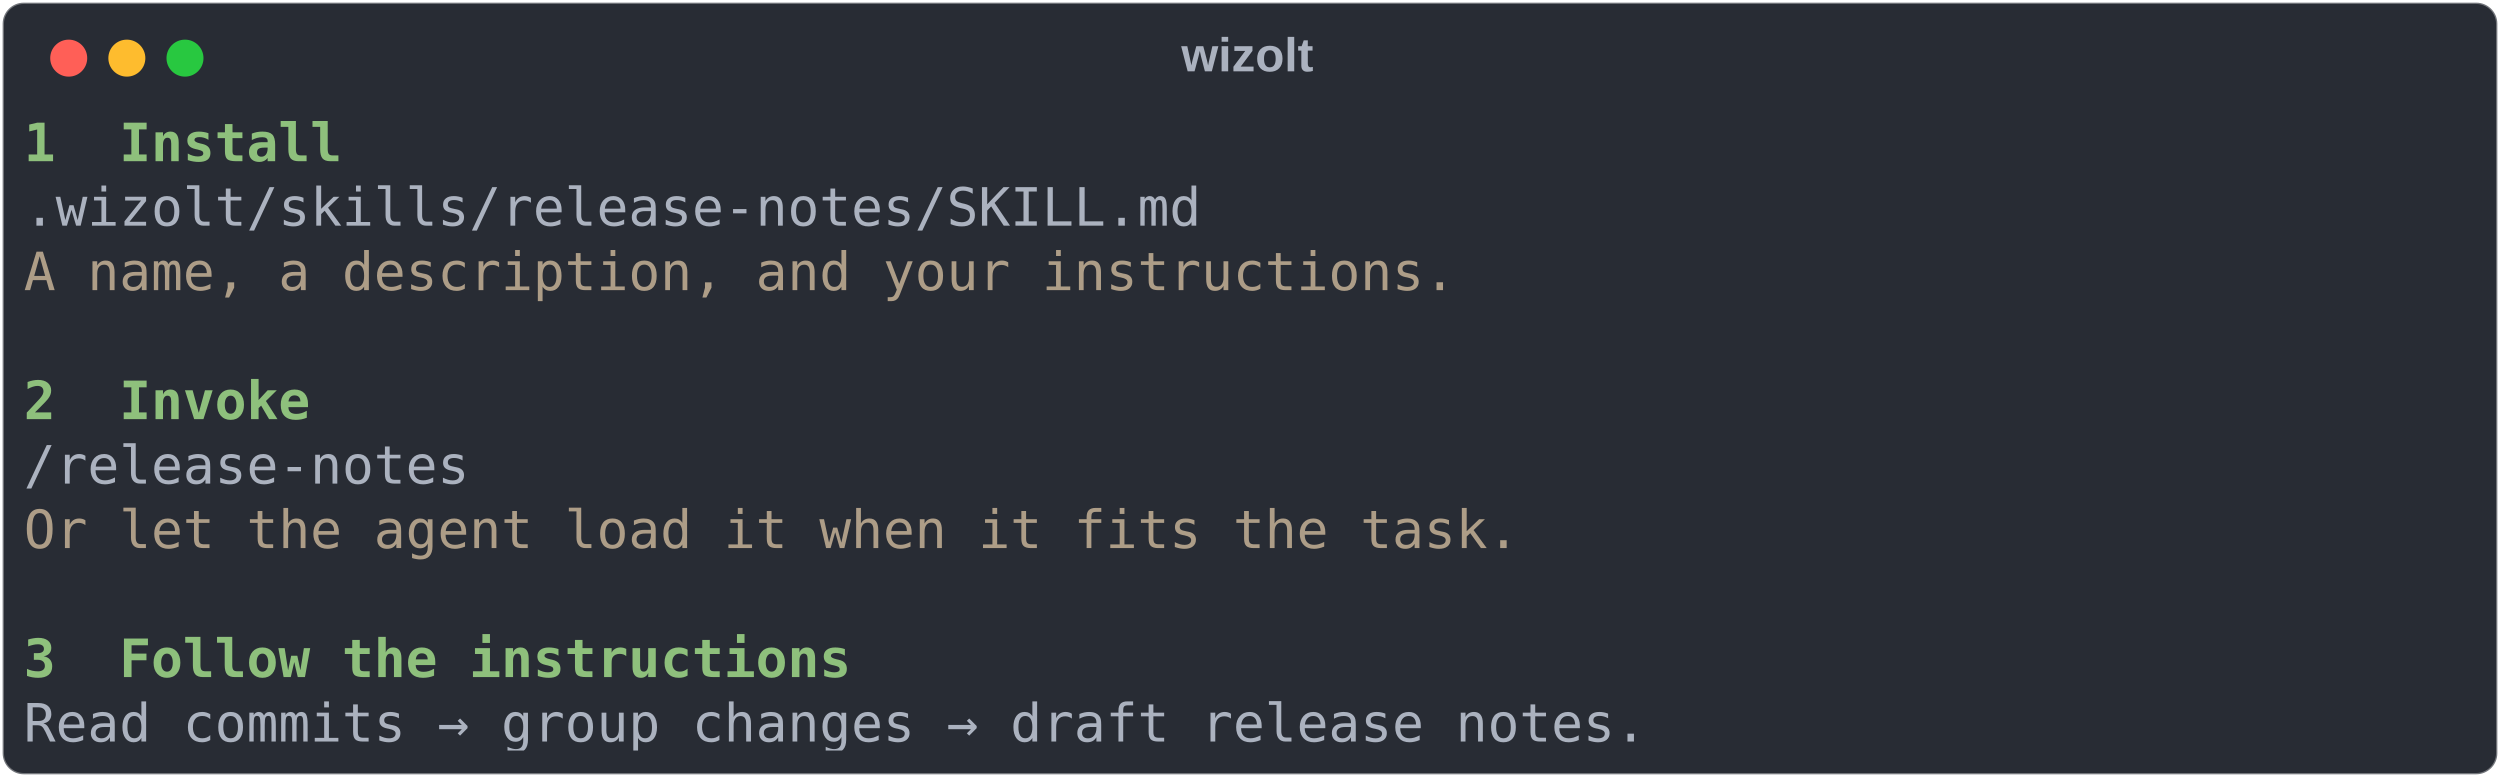
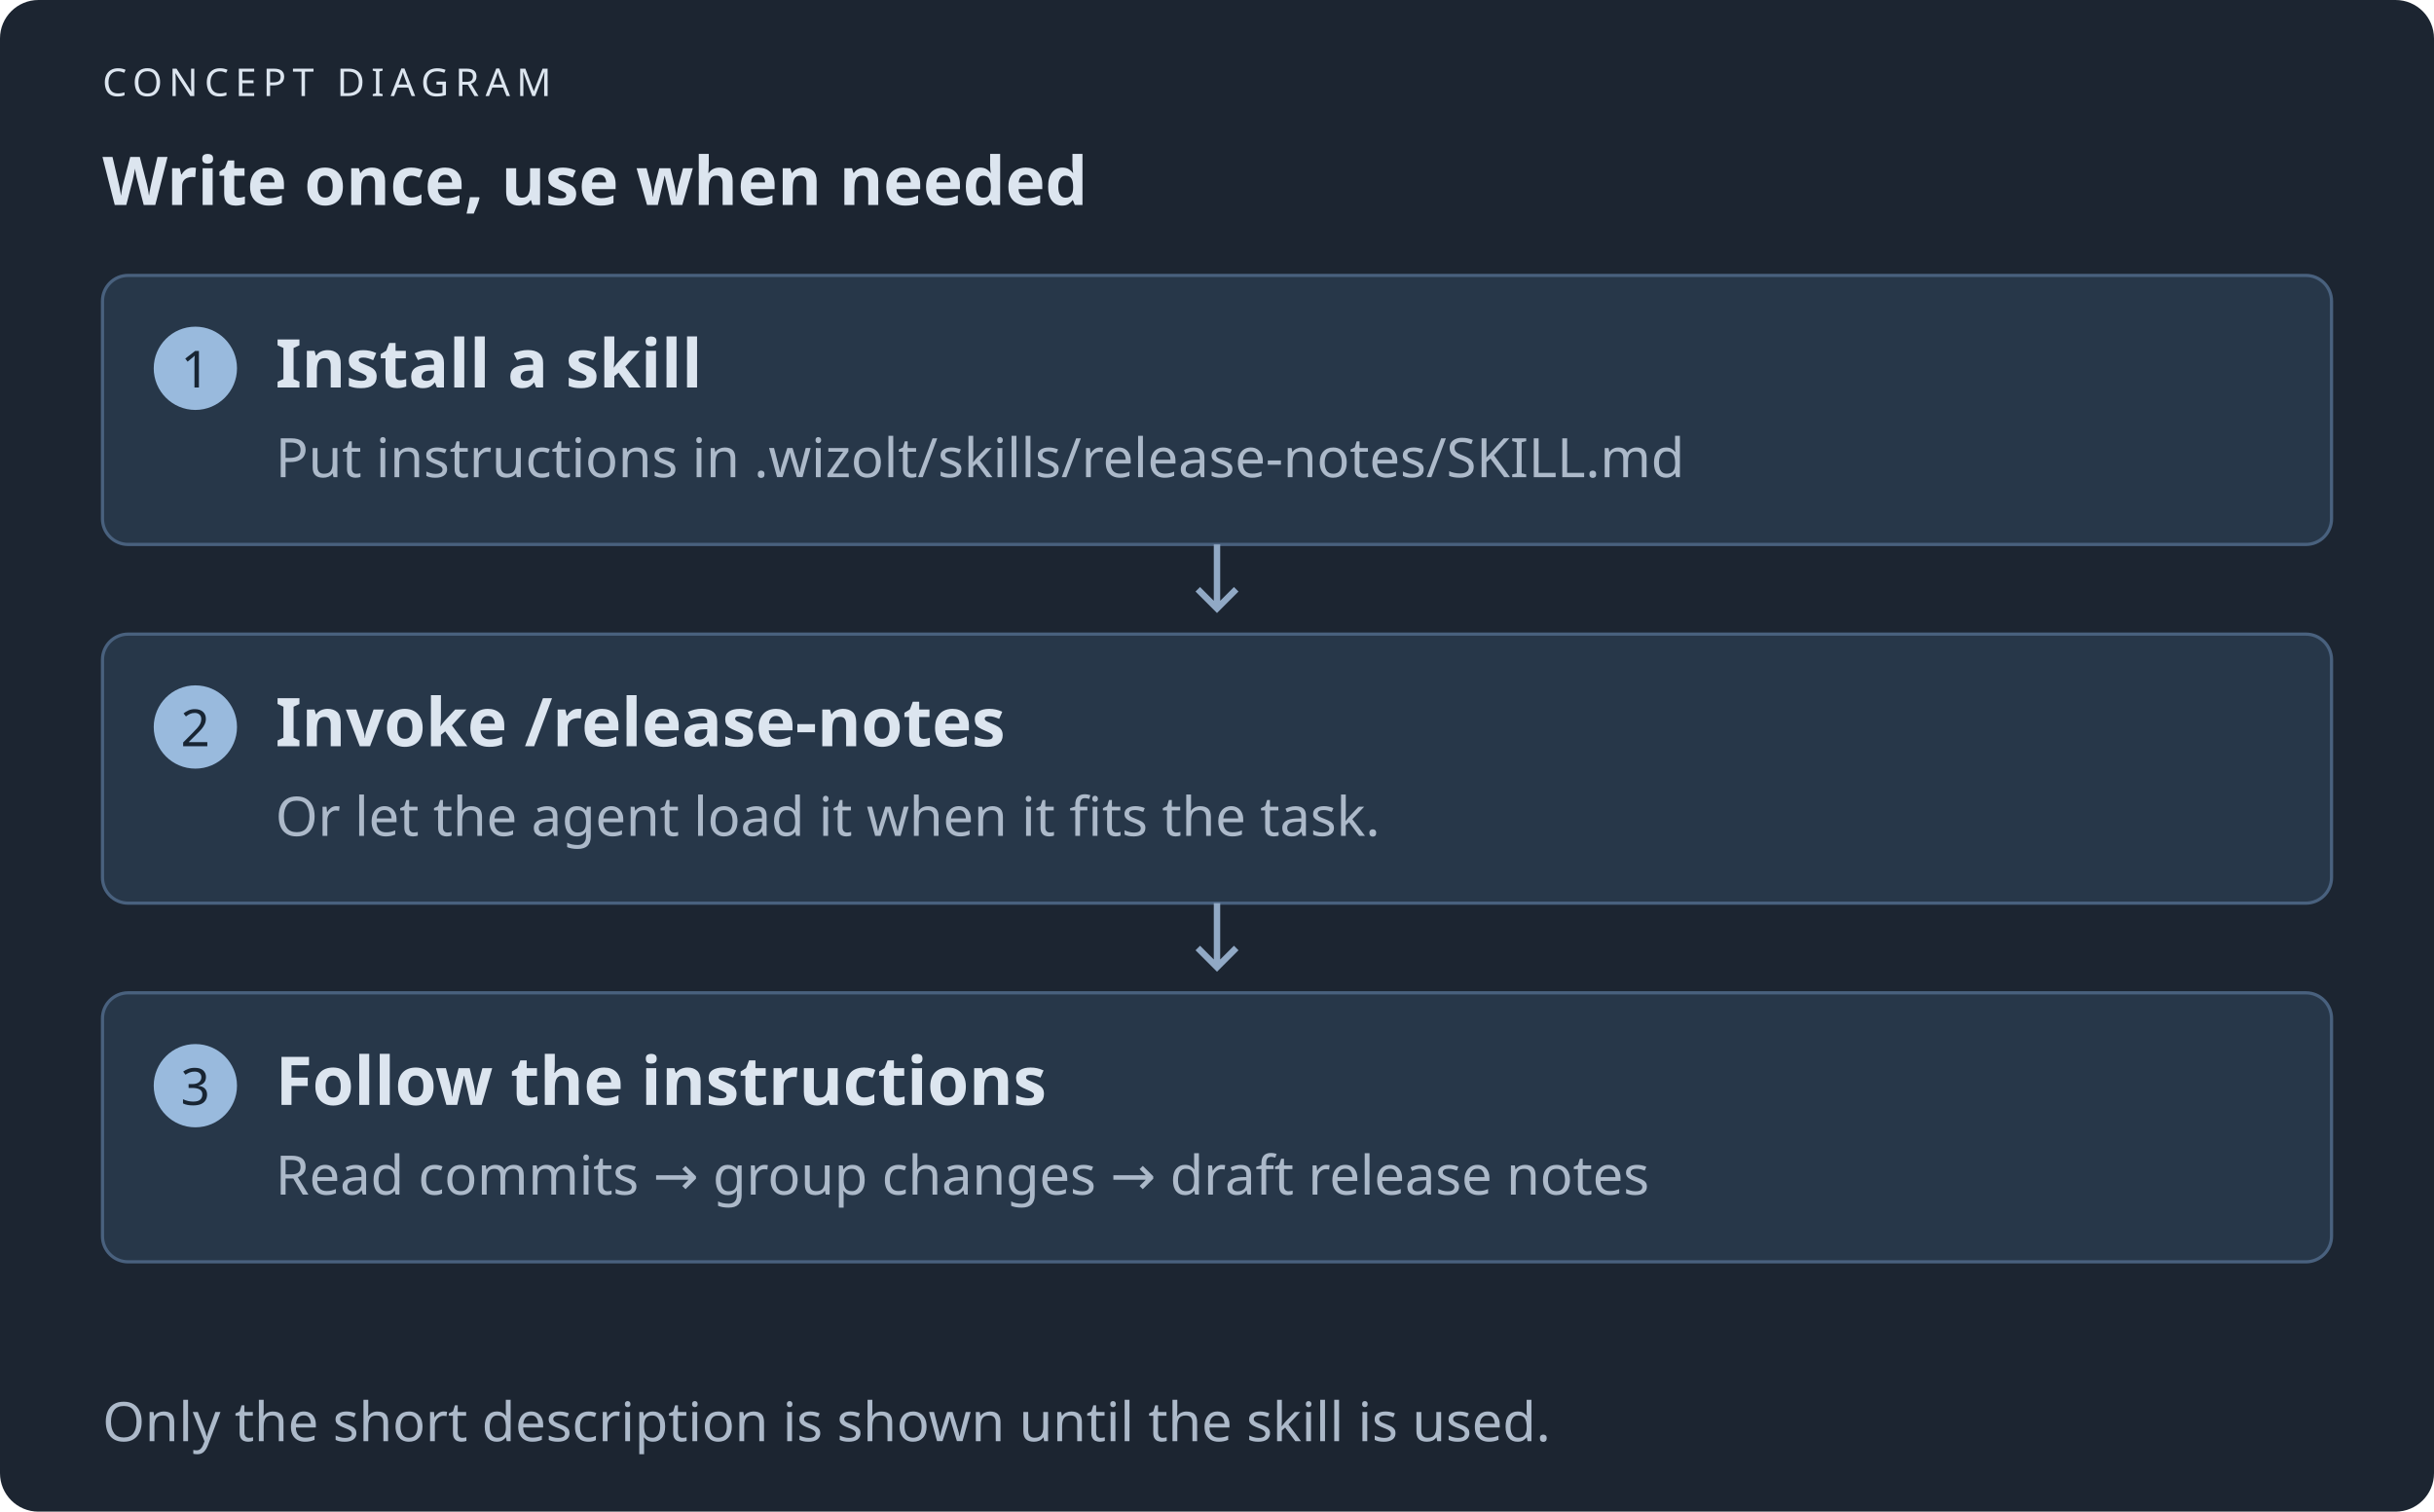
- <svg xmlns="http://www.w3.org/2000/svg" class="rich-terminal" viewBox="0 0 946 294.0">
-   <style>
- 
-     @font-face {
-         font-family: "Fira Code";
-         src: local("FiraCode-Regular"),
-                 url("https://cdnjs.cloudflare.com/ajax/libs/firacode/6.2.0/woff2/FiraCode-Regular.woff2") format("woff2"),
-                 url("https://cdnjs.cloudflare.com/ajax/libs/firacode/6.2.0/woff/FiraCode-Regular.woff") format("woff");
-         font-style: normal;
-         font-weight: 400;
-     }
-     @font-face {
-         font-family: "Fira Code";
-         src: local("FiraCode-Bold"),
-                 url("https://cdnjs.cloudflare.com/ajax/libs/firacode/6.2.0/woff2/FiraCode-Bold.woff2") format("woff2"),
-                 url("https://cdnjs.cloudflare.com/ajax/libs/firacode/6.2.0/woff/FiraCode-Bold.woff") format("woff");
-         font-style: bold;
-         font-weight: 700;
-     }
- 
-     .skills-workflow-matrix {
-         font-family: Fira Code, monospace;
-         font-size: 20px;
-         line-height: 24.4px;
-         font-variant-east-asian: full-width;
-     }
- 
-     .skills-workflow-title {
-         font-size: 18px;
-         font-weight: bold;
-         font-family: arial;
-     }
- 
-     .skills-workflow-r1 { fill: #8ec07c;font-weight: bold }
- .skills-workflow-r2 { fill: #abb2bf }
- .skills-workflow-r3 { fill: #ad9d87 }
-     </style>
-   <defs>
-     <clipPath id="skills-workflow-clip-terminal">
-       <rect x="0" y="0" width="926.2" height="243.0" />
-     </clipPath>
-     <clipPath id="skills-workflow-line-0">
-       <rect x="0" y="1.5" width="927.2" height="24.65" />
-     </clipPath>
-     <clipPath id="skills-workflow-line-1">
-       <rect x="0" y="25.9" width="927.2" height="24.65" />
-     </clipPath>
-     <clipPath id="skills-workflow-line-2">
-       <rect x="0" y="50.3" width="927.2" height="24.65" />
-     </clipPath>
-     <clipPath id="skills-workflow-line-3">
-       <rect x="0" y="74.7" width="927.2" height="24.65" />
-     </clipPath>
-     <clipPath id="skills-workflow-line-4">
-       <rect x="0" y="99.1" width="927.2" height="24.65" />
-     </clipPath>
-     <clipPath id="skills-workflow-line-5">
-       <rect x="0" y="123.5" width="927.2" height="24.65" />
-     </clipPath>
-     <clipPath id="skills-workflow-line-6">
-       <rect x="0" y="147.9" width="927.2" height="24.65" />
-     </clipPath>
-     <clipPath id="skills-workflow-line-7">
-       <rect x="0" y="172.3" width="927.2" height="24.65" />
-     </clipPath>
-     <clipPath id="skills-workflow-line-8">
-       <rect x="0" y="196.7" width="927.2" height="24.65" />
-     </clipPath>
-   </defs>
-   <rect fill="#282c34" stroke="rgba(255,255,255,0.35)" stroke-width="1" x="1" y="1" width="944" height="292" rx="8" />
-   <text class="skills-workflow-title" fill="#abb2bf" text-anchor="middle" x="472" y="27">wizolt</text>
-   <g transform="translate(26,22)">
-     <circle cx="0" cy="0" r="7" fill="#ff5f57" />
-     <circle cx="22" cy="0" r="7" fill="#febc2e" />
-     <circle cx="44" cy="0" r="7" fill="#28c840" />
-   </g>
-   <g transform="translate(9, 41)" clip-path="url(#skills-workflow-clip-terminal)">
-     <g class="skills-workflow-matrix">
-       <text class="skills-workflow-r1" x="0" y="20" textLength="122" clip-path="url(#skills-workflow-line-0)">1  Install</text>
-       <text class="skills-workflow-r2" x="927.2" y="20" textLength="12.2" clip-path="url(#skills-workflow-line-0)">
- </text>
-       <text class="skills-workflow-r2" x="0" y="44.4" textLength="488" clip-path="url(#skills-workflow-line-1)">   .wizolt/skills/release-notes/SKILL.md</text>
-       <text class="skills-workflow-r2" x="927.2" y="44.4" textLength="12.2" clip-path="url(#skills-workflow-line-1)">
- </text>
-       <text class="skills-workflow-r3" x="0" y="68.8" textLength="585.6" clip-path="url(#skills-workflow-line-2)">   A name, a description, and your instructions.</text>
-       <text class="skills-workflow-r2" x="927.2" y="68.8" textLength="12.2" clip-path="url(#skills-workflow-line-2)">
- </text>
-       <text class="skills-workflow-r2" x="927.2" y="93.2" textLength="12.2" clip-path="url(#skills-workflow-line-3)">
- </text>
-       <text class="skills-workflow-r1" x="0" y="117.6" textLength="109.8" clip-path="url(#skills-workflow-line-4)">2  Invoke</text>
-       <text class="skills-workflow-r2" x="927.2" y="117.6" textLength="12.2" clip-path="url(#skills-workflow-line-4)">
- </text>
-       <text class="skills-workflow-r2" x="0" y="142" textLength="207.4" clip-path="url(#skills-workflow-line-5)">   /release-notes</text>
-       <text class="skills-workflow-r2" x="927.2" y="142" textLength="12.2" clip-path="url(#skills-workflow-line-5)">
- </text>
-       <text class="skills-workflow-r3" x="0" y="166.4" textLength="610" clip-path="url(#skills-workflow-line-6)">   Or let the agent load it when it fits the task.</text>
-       <text class="skills-workflow-r2" x="927.2" y="166.4" textLength="12.2" clip-path="url(#skills-workflow-line-6)">
- </text>
-       <text class="skills-workflow-r2" x="927.2" y="190.8" textLength="12.2" clip-path="url(#skills-workflow-line-7)">
- </text>
-       <text class="skills-workflow-r1" x="0" y="215.2" textLength="317.2" clip-path="url(#skills-workflow-line-8)">3  Follow the instructions</text>
-       <text class="skills-workflow-r2" x="927.2" y="215.2" textLength="12.2" clip-path="url(#skills-workflow-line-8)">
- </text>
-       <text class="skills-workflow-r2" x="0" y="239.6" textLength="658.8" clip-path="url(#skills-workflow-line-9)">   Read commits → group changes → draft release notes.</text>
-       <text class="skills-workflow-r2" x="927.2" y="239.6" textLength="12.2" clip-path="url(#skills-workflow-line-9)">
- </text>
-     </g>
-   </g>
+ <svg xmlns="http://www.w3.org/2000/svg" width="760" height="472" viewBox="0 0 760 472" role="img">
+   <style>text{font-family:system-ui,sans-serif;fill:#dce5ef}.detail{font-size:17px;fill:#acb9c9}.heading{font-size:21px;font-weight:600}</style>
+   <rect width="760" height="472" rx="12" fill="#1c2531" />
+   <text x="32" y="30" font-size="12" letter-spacing="2" fill="#97acc5">CONCEPT DIAGRAM</text>
+   <text x="32" y="64" class="heading">Write once, use when needed</text>
+   <rect x="32" y="86" width="696" height="84" rx="8" fill="#273749" stroke="#49617e" />
+   <circle cx="61" cy="115" r="13" fill="#99badd" />
+   <text x="61" y="121" text-anchor="middle" style="fill:#182533;font-size:16px">1</text>
+   <text x="86" y="121" class="heading">Install a skill</text>
+   <text x="86" y="149" class="detail">Put instructions in .wizolt/skills/release-notes/SKILL.md</text>
+   <path d="M380 170 v20 m-6 -6 l6 6 6 -6" fill="none" stroke="#91a9c5" stroke-width="2" />
+   <rect x="32" y="198" width="696" height="84" rx="8" fill="#273749" stroke="#49617e" />
+   <circle cx="61" cy="227" r="13" fill="#99badd" />
+   <text x="61" y="233" text-anchor="middle" style="fill:#182533;font-size:16px">2</text>
+   <text x="86" y="233" class="heading">Invoke /release-notes</text>
+   <text x="86" y="261" class="detail">Or let the agent load it when it fits the task.</text>
+   <path d="M380 282 v20 m-6 -6 l6 6 6 -6" fill="none" stroke="#91a9c5" stroke-width="2" />
+   <rect x="32" y="310" width="696" height="84" rx="8" fill="#273749" stroke="#49617e" />
+   <circle cx="61" cy="339" r="13" fill="#99badd" />
+   <text x="61" y="345" text-anchor="middle" style="fill:#182533;font-size:16px">3</text>
+   <text x="86" y="345" class="heading">Follow the instructions</text>
+   <text x="86" y="373" class="detail">Read commits → group changes → draft release notes</text>
+   <text x="32" y="450" class="detail">Only the short description is shown until the skill is used.</text>
</svg>
